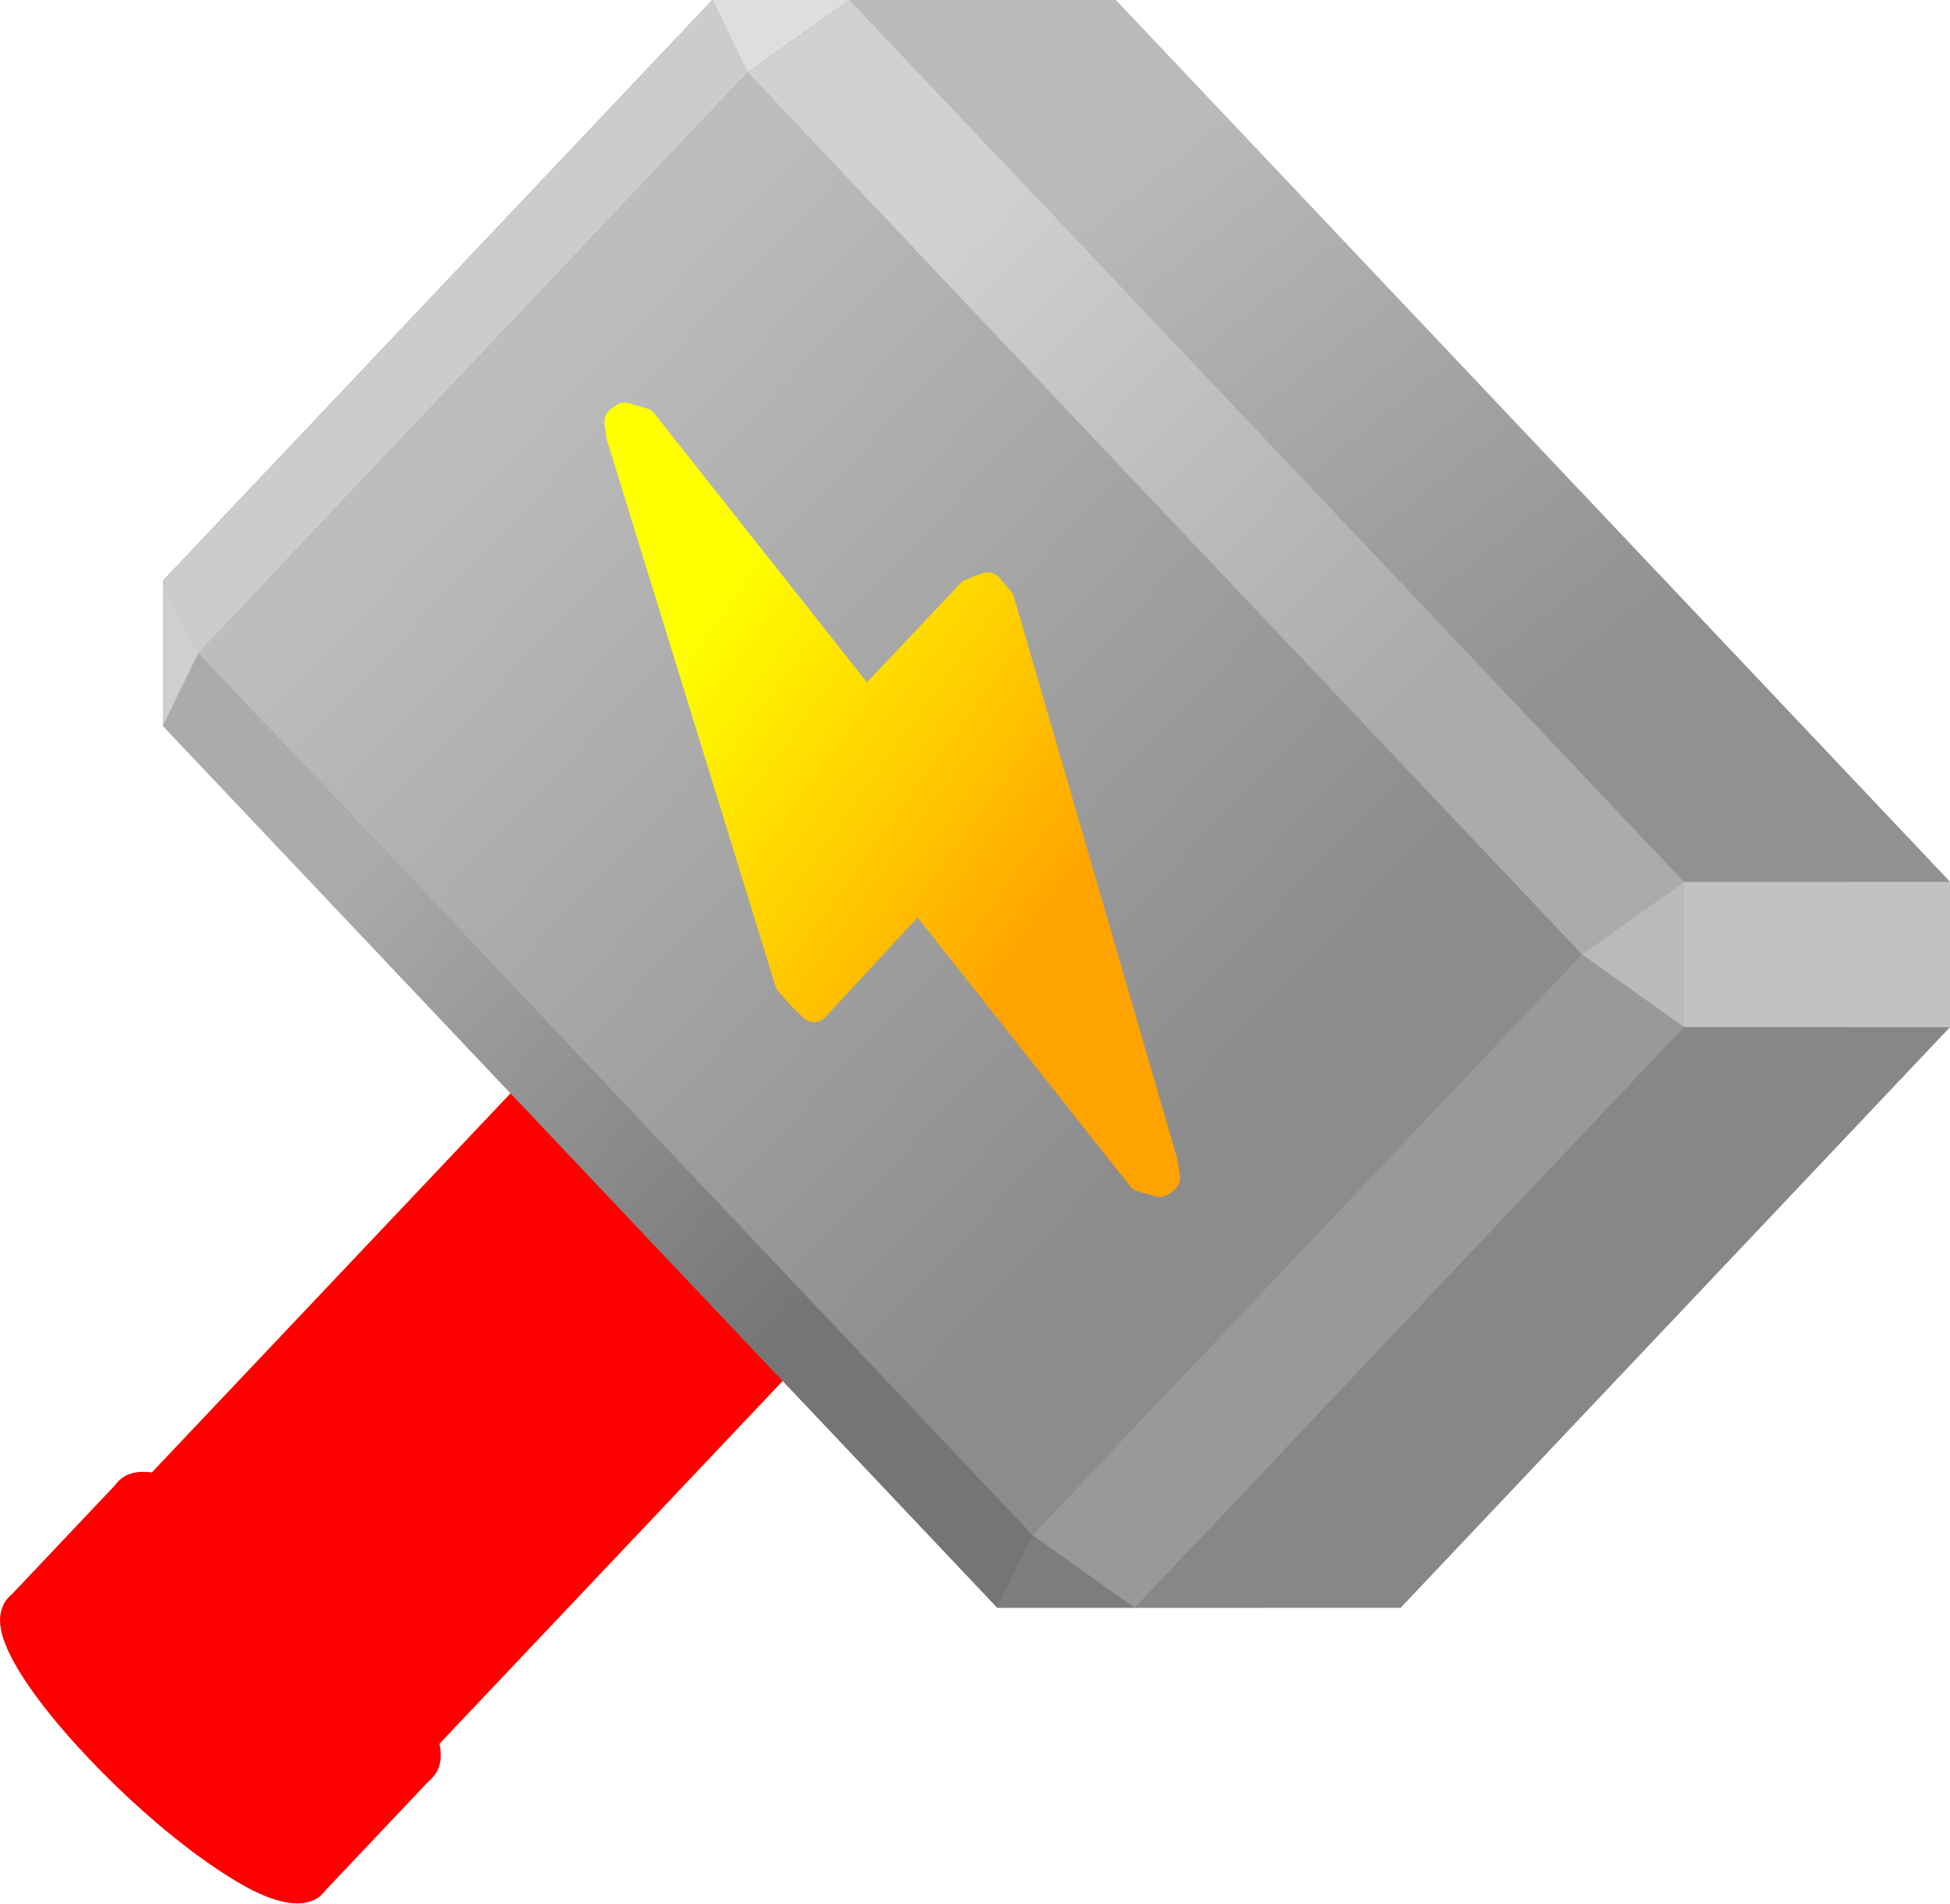
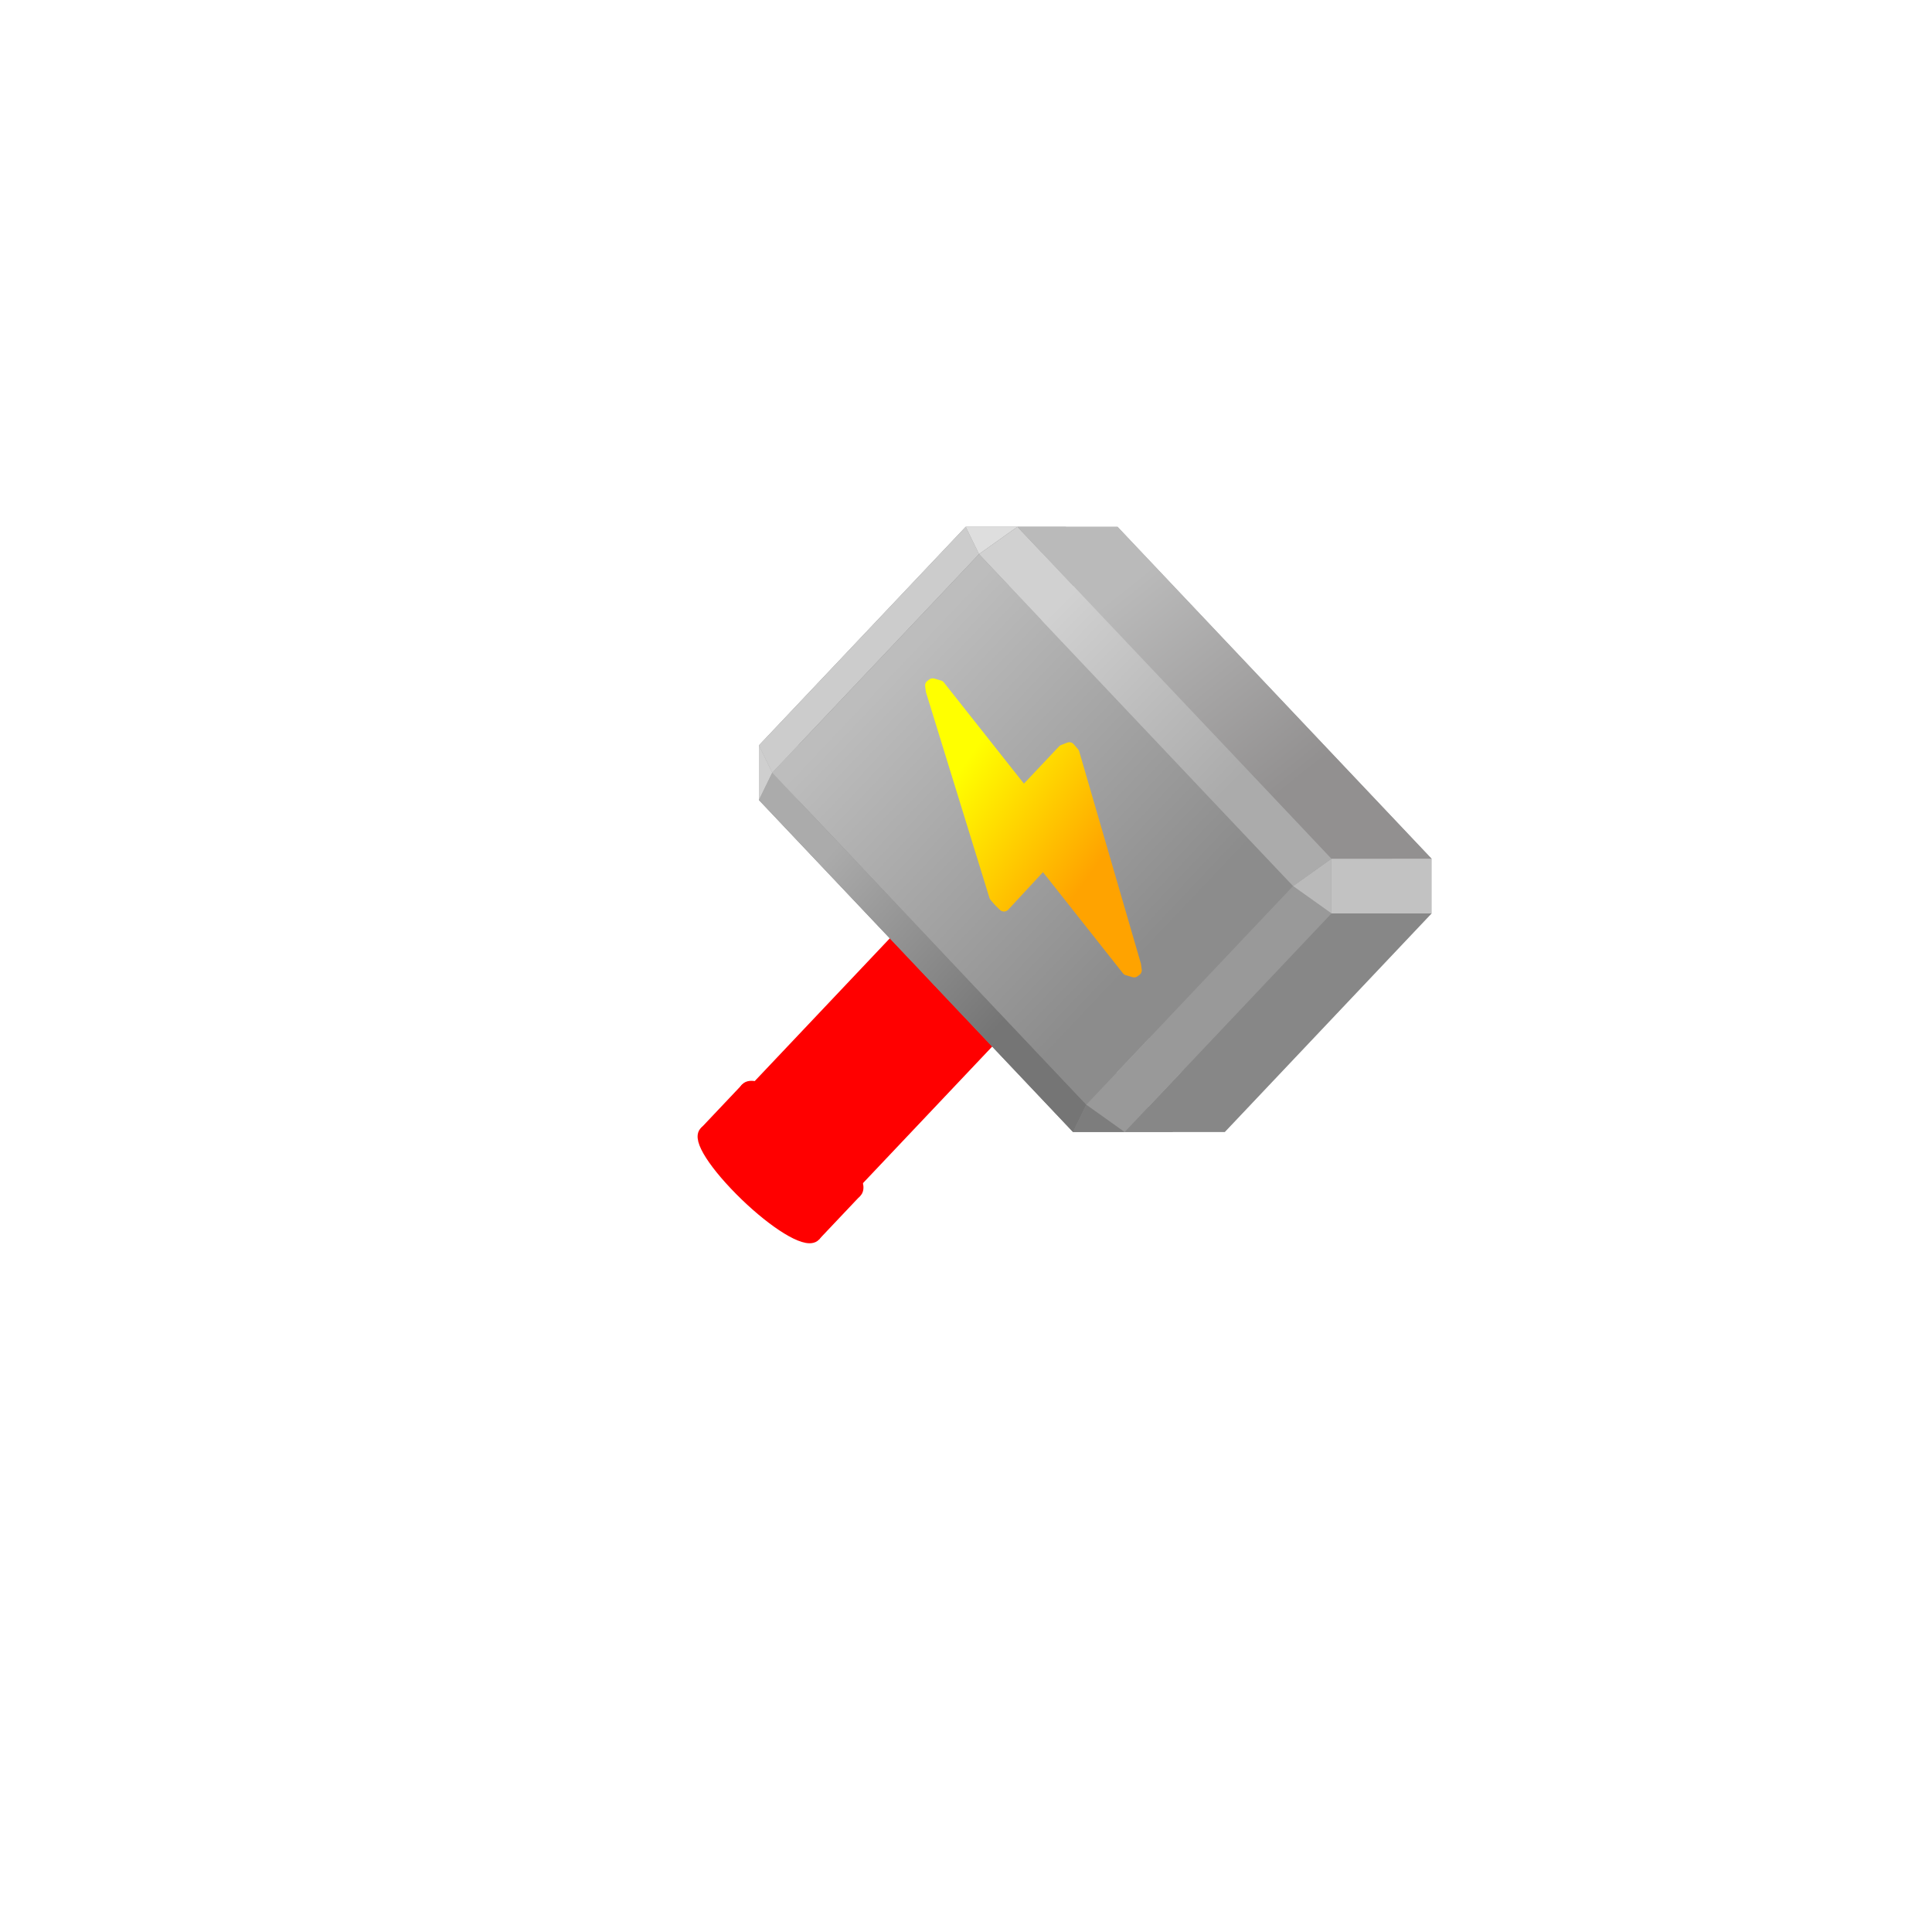
- <svg xmlns="http://www.w3.org/2000/svg" xmlns:xlink="http://www.w3.org/1999/xlink" class="hammer" width="37.993" height="37.084" version="1.1" viewBox="-50 -50 37.993 37.084">
+ <svg xmlns="http://www.w3.org/2000/svg" class="hammer" width="100" height="100" viewBox="-50 -50 100 100" style="height: 100%; width: 100%; touch-action: none;">
  <defs>
-     <linearGradient id="gradient-dynamic-0" x1="2.381" x2="21.574" y1="-25.393" y2="-6.201" gradientTransform="scale(1.117 .89523)" gradientUnits="userSpaceOnUse">
-       <stop stop-color="#bababa" offset=".22" />
-       <stop stop-color="#929090" offset=".72" />
+     <linearGradient id="gradient-dynamic-0" gradientUnits="objectBoundingBox" x1="0" y1="0" x2="1" y2="1">
+       <stop offset="22%" stop-color="#bababa" />
+       <stop offset="72%" stop-color="#929090" />
    </linearGradient>
-     <linearGradient id="gradient-dynamic-1" y2="1">
-       <stop stop-color="#bdbdbd" offset=".22" />
-       <stop stop-color="#8c8c8c" offset=".72" />
+     <linearGradient id="gradient-dynamic-1" gradientUnits="objectBoundingBox" x1="0" y1="0" x2="1" y2="1">
+       <stop offset="22%" stop-color="#bdbdbd" />
+       <stop offset="72%" stop-color="#8c8c8c" />
    </linearGradient>
-     <linearGradient id="gradient-dynamic-2" x1="-2.488" x2="10.687" y1="-12.674" y2=".501" gradientTransform="scale(.85129 1.1747)" gradientUnits="userSpaceOnUse">
-       <stop stop-color="#ff0" offset=".22" />
-       <stop stop-color="#ffa300" offset=".72" />
+     <linearGradient id="gradient-dynamic-2" gradientUnits="objectBoundingBox" x1="0" y1="0" x2="1" y2="1">
+       <stop offset="22%" stop-color="#ffff00" />
+       <stop offset="72%" stop-color="#ffa300" />
    </linearGradient>
-     <linearGradient id="gradient-dynamic-3" x1=".681" x2="19.099" y1="-22.516" y2="-4.097" gradientTransform="scale(.99044 1.0097)" gradientUnits="userSpaceOnUse">
-       <stop stop-color="#d1d1d1" offset=".22" />
-       <stop stop-color="#ababab" offset=".72" />
+     <linearGradient id="gradient-dynamic-3" gradientUnits="objectBoundingBox" x1="0" y1="0" x2="1" y2="1">
+       <stop offset="22%" stop-color="#d1d1d1" />
+       <stop offset="72%" stop-color="#ababab" />
    </linearGradient>
-     <linearGradient id="gradient-dynamic-4" x1="-11.229" x2="6.523" y1="-9.552" y2="8.201" gradientTransform="scale(.95458 1.0476)" gradientUnits="userSpaceOnUse">
-       <stop stop-color="#ababab" offset=".22" />
-       <stop stop-color="#757575" offset=".72" />
+     <linearGradient id="gradient-dynamic-4" gradientUnits="objectBoundingBox" x1="0" y1="0" x2="1" y2="1">
+       <stop offset="22%" stop-color="#ababab" />
+       <stop offset="72%" stop-color="#757575" />
    </linearGradient>
-     <linearGradient id="gradient-dynamic-5" y2="1">
-       <stop stop-color="red" offset=".22" />
-       <stop stop-color="red" offset=".72" />
-     </linearGradient>
-     <linearGradient id="linearGradient340" x1="-3.651" x2="24.067" y1="-20.736" y2="6.981" gradientTransform="scale(.97268 1.0281)" gradientUnits="userSpaceOnUse" xlink:href="#gradient-dynamic-1" />
-     <linearGradient id="linearGradient342" x1="-13.547" x2="-5.41" y1="6.208" y2="14.346" gradientTransform="scale(1.0128 .98736)" gradientUnits="userSpaceOnUse" xlink:href="#gradient-dynamic-5" />
-     <linearGradient id="linearGradient344" x1="-13.563" x2="-7.268" y1="8.406" y2="14.701" gradientTransform="scale(1.0244 .97617)" gradientUnits="userSpaceOnUse" xlink:href="#gradient-dynamic-5" />
-     <linearGradient id="linearGradient348" x1="-11.474" x2="-5.178" y1="6.088" y2="12.383" gradientTransform="scale(1.0244 .97615)" gradientUnits="userSpaceOnUse" xlink:href="#gradient-dynamic-5" />
-     <linearGradient id="linearGradient352" x1="-10.311" x2="17.407" y1="-20.736" y2="6.981" gradientTransform="scale(.97268 1.0281)" gradientUnits="userSpaceOnUse" xlink:href="#gradient-dynamic-1" />
-     <linearGradient id="linearGradient1919" x1="-47.726" x2="-41.278" y1="-15.874" y2="-15.874" gradientUnits="userSpaceOnUse">
-       <stop stop-color="#b0b0b0" offset="0" />
-       <stop stop-color="#848484" offset=".73" />
-       <stop stop-color="#979797" offset="1" />
-     </linearGradient>
-     <linearGradient id="linearGradient347-5" x1="-15.266" x2="-7.127" y1="8.069" y2="16.208" gradientTransform="matrix(1.0128 0 0 .98737 -34.233 -26.728)" gradientUnits="userSpaceOnUse">
-       <stop stop-color="#b0b0b0" offset=".22" />
-       <stop stop-color="#878787" offset=".72" />
-     </linearGradient>
-     <linearGradient id="linearGradient357-9" x1="-13.018" x2="9.624" y1="-9.578" y2="13.064" gradientTransform="matrix(.98572 0 0 1.0145 -34.233 -26.728)" gradientUnits="userSpaceOnUse">
-       <stop stop-color="#ffae00" offset=".22" />
-       <stop stop-color="#ac501b" offset=".72" />
+     <linearGradient id="gradient-dynamic-5" gradientUnits="objectBoundingBox" x1="0" y1="0" x2="1" y2="1">
+       <stop offset="22%" stop-color="red" />
+       <stop offset="72%" stop-color="red" />
    </linearGradient>
  </defs>
-   <g transform="translate(-.13251 -2.378)">
-     <path d="m-44.502-15.874-2.141 2.263" color="#000000" stroke-width="8.4" style="-inkscape-stroke:none" />
-     <path d="m-45.749-15.874c1.449 1.531 3.121 2.722 3.823 2.722 0.701 0 0.12-1.191-1.329-2.722s-3.121-2.722-3.822-2.722c-0.702 0-0.121 1.191 1.328 2.722" fill="none" stroke="url(#linearGradient1919)" stroke-linecap="round" stroke-linejoin="round" stroke-width=".7" />
-     <path d="m-47.552-18.761-2.092 2.213c-0.117 0.094-0.19 0.238-0.211 0.369-0.043 0.274 0.045 0.51 0.18 0.785 0.268 0.55 0.792 1.242 1.531 2.023 0.74 0.781 1.532 1.475 2.242 1.98 0.71 0.505 1.287 0.852 1.836 0.852 0.137 0 0.283-0.03 0.41-0.123 0.04-0.03 0.075-0.066 0.105-0.105l2.1-2.221z" color="#000000" fill="url(#linearGradient347-5)" style="-inkscape-stroke:none" />
-     <path d="m-30.339-36.445-16.697 17.648c-0.359 0.236 0.242 1.323 1.522 2.676 1.449 1.531 3.122 2.721 3.824 2.721 0.131 0 0.218-0.041 0.262-0.119l16.684-17.635z" color="#000000" fill="url(#linearGradient357-9)" style="-inkscape-stroke:none" />
-   </g>
-   <g transform="translate(-36.106 -27.267)">
-     <g stroke-linecap="round" stroke-linejoin="round">
-       <path d="m-5.537-11.42v2.829l1.986-1.415z" fill="#7d7d7d" />
-       <path d="m5.167-22.733-10.704 11.313 1.986 1.414 10.704-11.313z" fill="#999" />
-       <path d="m12.705 7.177-1.986 1.414-16.256-17.182 1.986-1.415z" fill="#a6a6a6" />
-       <path d="m23.409-4.137-10.704 11.314-16.256-17.183 10.704-11.313z" fill="url(#linearGradient340)" />
-       <path d="m5.167-22.733h2.676l-0.69 1.414z" fill="#bababa" />
-       <path d="m13.395 8.591h-2.676l1.986-1.414z" fill="#cfcfcf" />
-       <path d="m7.843-22.733-0.69 1.414 16.256 17.182 0.69-1.414z" fill="#a6a6a6" />
-     </g>
-     <path d="m-8.53 9.016-2.14 2.262" stroke="url(#linearGradient342)" stroke-width="8.4" />
-     <g stroke-linecap="round" stroke-linejoin="round">
-       <path d="m-11.917 11.278c-1.449-1.531-2.03-2.722-1.329-2.722 0.702 0 2.374 1.191 3.823 2.722 1.449 1.532 2.03 2.723 1.328 2.723-0.701 0-2.374-1.191-3.822-2.723" fill="url(#linearGradient344)" stroke="url(#linearGradient344)" stroke-width=".7" />
-       <path d="m-9.777 9.016c1.449 1.531 3.122 2.722 3.823 2.722 0.702 0 0.12-1.191-1.328-2.722-1.449-1.532-3.122-2.723-3.823-2.723-0.702 0-0.12 1.191 1.328 2.723" fill="url(#linearGradient348)" stroke="url(#linearGradient348)" stroke-width=".7" />
-       <path d="m24.099-2.722-10.704 11.313-0.69-1.414 10.704-11.314z" fill="#ccc" />
-       <path d="m-10.719-11.42h5.182v2.829h-5.182z" fill="#a6a6a6" />
-       <path d="m24.099-2.722v-2.829l-0.69 1.414z" fill="#dedede" />
-       <path d="m-10.719-11.42h5.182l10.704-11.313h-5.183z" fill="#878787" />
-     </g>
-     <path d="m6.69-7.071-14.985 15.839" stroke="#f00" stroke-width="7.7" />
-     <g stroke-linecap="round" stroke-linejoin="round">
-       <path d="m-9.542 8.768c-1.449-1.531-2.03-2.722-1.329-2.722 0.702 0 2.374 1.191 3.823 2.722 1.448 1.531 2.03 2.722 1.328 2.722-0.701 0-2.374-1.191-3.822-2.722" fill="#f00" />
-       <path d="m5.443-7.071c1.449 1.531 3.121 2.722 3.822 2.722 0.702 0 0.121-1.191-1.328-2.722s-3.121-2.722-3.823-2.722c-0.701 0-0.12 1.191 1.329 2.722" fill="#f00" />
-       <path d="m10.719 8.591h-5.182l-16.256-17.182h5.182z" fill="#878787" />
-       <path d="m-0.016-22.733h7.859-5.183z" fill="#c2c2c2" />
-       <path d="m13.395 8.591h-7.858 5.182z" fill="#a6a6a6" />
-       <path d="m24.099-5.551h-5.183l-16.256-17.182h5.183z" fill="url(#gradient-dynamic-0)" />
-       <path d="m13.395 8.591h-5.182l10.703-11.313h5.183z" fill="#878787" />
-       <path d="m-10.719-11.42v2.829l0.69-1.415z" fill="#cfcfcf" />
-       <path d="m24.099-2.722h-5.183v-2.829h5.183z" fill="#c2c2c2" />
-       <path d="m-0.016-22.733-10.703 11.313 0.69 1.414 10.703-11.313z" fill="#ccc" />
-       <path d="m-10.029-10.006-0.69 1.415 16.256 17.182 0.69-1.414z" fill="url(#gradient-dynamic-4)" />
-       <path d="m-0.016-22.733h2.676l-1.986 1.414z" fill="#dedede" />
-       <path d="m8.213 8.591h-2.676l0.69-1.414z" fill="#7d7d7d" />
-       <path d="m0.674-21.319-10.703 11.313 16.256 17.183 10.704-11.314z" fill="url(#linearGradient352)" />
-       <path d="m5.033-11.159-2.055 2.179-4.276-5.406-1e-3 1e-3 -0.078-0.103-0.347-0.1-0.094 0.07 0.038 0.278 3.281 10.629 0.223 0.255 0.242 0.236 2.036-2.198 4.276 5.406 1e-3 -2e-3 0.077 0.103 0.347 0.1 0.095-0.071-0.039-0.277-3.188-10.967-0.222-0.256z" fill="url(#gradient-dynamic-2)" stroke="url(#gradient-dynamic-2)" stroke-width=".6" />
-       <path d="m18.916-5.551-1.985 1.414-16.257-17.182 1.986-1.414z" fill="url(#gradient-dynamic-3)" />
-       <path d="m18.916-2.722-10.703 11.313-1.986-1.414 10.704-11.314z" fill="#999" />
-       <path d="m18.916-2.722v-2.829l-1.985 1.414z" fill="#bababa" />
-     </g>
+   <g transform="rotate(0,0,0)">
+     <path stroke-linecap="round" stroke-linejoin="round" d="M-5.537,-11.42 L-5.537,-8.591 L-3.551,-10.006 Z" fill="#7d7d7d" />
+     <path stroke-linecap="round" stroke-linejoin="round" d="M5.167,-22.733 L-5.537,-11.42 L-3.551,-10.006 L7.153,-21.319 Z" fill="#999999" />
+     <path stroke-linecap="round" stroke-linejoin="round" d="M12.705,7.177 L10.719,8.591 L-5.537,-8.591 L-3.551,-10.006 Z" fill="#a6a6a6" />
+     <path stroke-linecap="round" stroke-linejoin="round" d="M23.409,-4.137 L12.705,7.177 L-3.551,-10.006 L7.153,-21.319 Z" fill="url(&quot;#gradient-dynamic-1&quot;)" />
+     <path stroke-linecap="round" stroke-linejoin="round" d="M5.167,-22.733 L7.843,-22.733 L7.153,-21.319 Z" fill="#bababa" />
+     <path stroke-linecap="round" stroke-linejoin="round" d="M13.395,8.591 L10.719,8.591 L12.705,7.177 Z" fill="#cfcfcf" />
+     <path stroke-linecap="round" stroke-linejoin="round" d="M7.843,-22.733 L7.153,-21.319 L23.409,-4.137 L24.099,-5.551 Z" fill="#a6a6a6" />
+     <path d="M-8.53,9.016 L-10.67,11.278 " stroke="url(&quot;#gradient-dynamic-5&quot;)" stroke-width="8.4" />
+     <path stroke-linecap="round" stroke-linejoin="round" d="M-11.917,11.278 C-13.366,9.747 -13.947,8.556 -13.246,8.556 C-12.544,8.556 -10.872,9.747 -9.423,11.278 C-7.974,12.81 -7.393,14.001 -8.095,14.001 C-8.796,14.001 -10.469,12.81 -11.917,11.278 " stroke="url(&quot;#gradient-dynamic-5&quot;)" stroke-width="0.7" fill="url(&quot;#gradient-dynamic-5&quot;)" />
+     <path stroke-linecap="round" stroke-linejoin="round" d="M-9.777,9.016 C-8.328,10.547 -6.655,11.738 -5.954,11.738 C-5.252,11.738 -5.834,10.547 -7.282,9.016 C-8.731,7.484 -10.404,6.293 -11.105,6.293 C-11.807,6.293 -11.225,7.484 -9.777,9.016 " stroke="url(&quot;#gradient-dynamic-5&quot;)" stroke-width="0.7" fill="url(&quot;#gradient-dynamic-5&quot;)" />
+     <path stroke-linecap="round" stroke-linejoin="round" d="M24.099,-2.722 L13.395,8.591 L12.705,7.177 L23.409,-4.137 Z" fill="#cccccc" />
+     <path stroke-linecap="round" stroke-linejoin="round" d="M-10.719,-11.42 L-5.537,-11.42 L-5.537,-8.591 L-10.719,-8.591 Z" fill="#a6a6a6" />
+     <path stroke-linecap="round" stroke-linejoin="round" d="M24.099,-2.722 L24.099,-5.551 L23.409,-4.137 Z" fill="#dedede" />
+     <path stroke-linecap="round" stroke-linejoin="round" d="M-10.719,-11.42 L-5.537,-11.42 L5.167,-22.733 L-0.016,-22.733 Z" fill="#878787" />
+     <path d="M6.69,-7.071 L-8.295,8.768 " stroke="red" stroke-width="7.7" />
+     <path stroke-linecap="round" stroke-linejoin="round" d="M-9.542,8.768 C-10.991,7.237 -11.572,6.046 -10.871,6.046 C-10.169,6.046 -8.497,7.237 -7.048,8.768 C-5.6,10.299 -5.018,11.49 -5.72,11.49 C-6.421,11.49 -8.094,10.299 -9.542,8.768 " fill="red" />
+     <path stroke-linecap="round" stroke-linejoin="round" d="M5.443,-7.071 C6.892,-5.54 8.564,-4.349 9.265,-4.349 C9.967,-4.349 9.386,-5.54 7.937,-7.071 C6.488,-8.602 4.816,-9.793 4.114,-9.793 C3.413,-9.793 3.994,-8.602 5.443,-7.071 " fill="red" />
+     <path stroke-linecap="round" stroke-linejoin="round" d="M10.719,8.591 L5.537,8.591 L-10.719,-8.591 L-5.537,-8.591 Z" fill="#878787" />
+     <path stroke-linecap="round" stroke-linejoin="round" d="M-0.016,-22.733 L5.167,-22.733 L7.843,-22.733 L2.66,-22.733 Z" fill="#c2c2c2" />
+     <path stroke-linecap="round" stroke-linejoin="round" d="M13.395,8.591 L8.213,8.591 L5.537,8.591 L10.719,8.591 Z" fill="#a6a6a6" />
+     <path stroke-linecap="round" stroke-linejoin="round" d="M24.099,-5.551 L18.916,-5.551 L2.66,-22.733 L7.843,-22.733 Z" fill="url(&quot;#gradient-dynamic-0&quot;)" />
+     <path stroke-linecap="round" stroke-linejoin="round" d="M13.395,8.591 L8.213,8.591 L18.916,-2.722 L24.099,-2.722 Z" fill="#878787" />
+     <path stroke-linecap="round" stroke-linejoin="round" d="M-10.719,-11.42 L-10.719,-8.591 L-10.029,-10.006 Z" fill="#cfcfcf" />
+     <path stroke-linecap="round" stroke-linejoin="round" d="M24.099,-2.722 L18.916,-2.722 L18.916,-5.551 L24.099,-5.551 Z" fill="#c2c2c2" />
+     <path stroke-linecap="round" stroke-linejoin="round" d="M-0.016,-22.733 L-10.719,-11.42 L-10.029,-10.006 L0.674,-21.319 Z" fill="#cccccc" />
+     <path stroke-linecap="round" stroke-linejoin="round" d="M-10.029,-10.006 L-10.719,-8.591 L5.537,8.591 L6.227,7.177 Z" fill="url(&quot;#gradient-dynamic-4&quot;)" />
+     <path stroke-linecap="round" stroke-linejoin="round" d="M-0.016,-22.733 L2.66,-22.733 L0.674,-21.319 Z" fill="#dedede" />
+     <path stroke-linecap="round" stroke-linejoin="round" d="M8.213,8.591 L5.537,8.591 L6.227,7.177 Z" fill="#7d7d7d" />
+     <path stroke-linecap="round" stroke-linejoin="round" d="M0.674,-21.319 L-10.029,-10.006 L6.227,7.177 L16.931,-4.137 Z" fill="url(&quot;#gradient-dynamic-1&quot;)" />
+     <path stroke-linecap="round" stroke-linejoin="round" d="M5.033,-11.159 L2.978,-8.98 L-1.298,-14.386 L-1.299,-14.385 L-1.377,-14.488 L-1.724,-14.588 L-1.818,-14.518 L-1.78,-14.24 L1.501,-3.611 L1.724,-3.356 L1.966,-3.12 L4.002,-5.318 L8.278,0.088 L8.279,0.086 L8.356,0.189 L8.703,0.289 L8.798,0.218 L8.759,-0.059 L5.571,-11.026 L5.349,-11.282 Z" stroke="url(&quot;#gradient-dynamic-2&quot;)" stroke-width="0.6" fill="url(&quot;#gradient-dynamic-2&quot;)" />
+     <path stroke-linecap="round" stroke-linejoin="round" d="M18.916,-5.551 L16.931,-4.137 L0.674,-21.319 L2.66,-22.733 Z" fill="url(&quot;#gradient-dynamic-3&quot;)" />
+     <path stroke-linecap="round" stroke-linejoin="round" d="M18.916,-2.722 L8.213,8.591 L6.227,7.177 L16.931,-4.137 Z" fill="#999999" />
+     <path stroke-linecap="round" stroke-linejoin="round" d="M18.916,-2.722 L18.916,-5.551 L16.931,-4.137 Z" fill="#bababa" />
  </g>
</svg>
